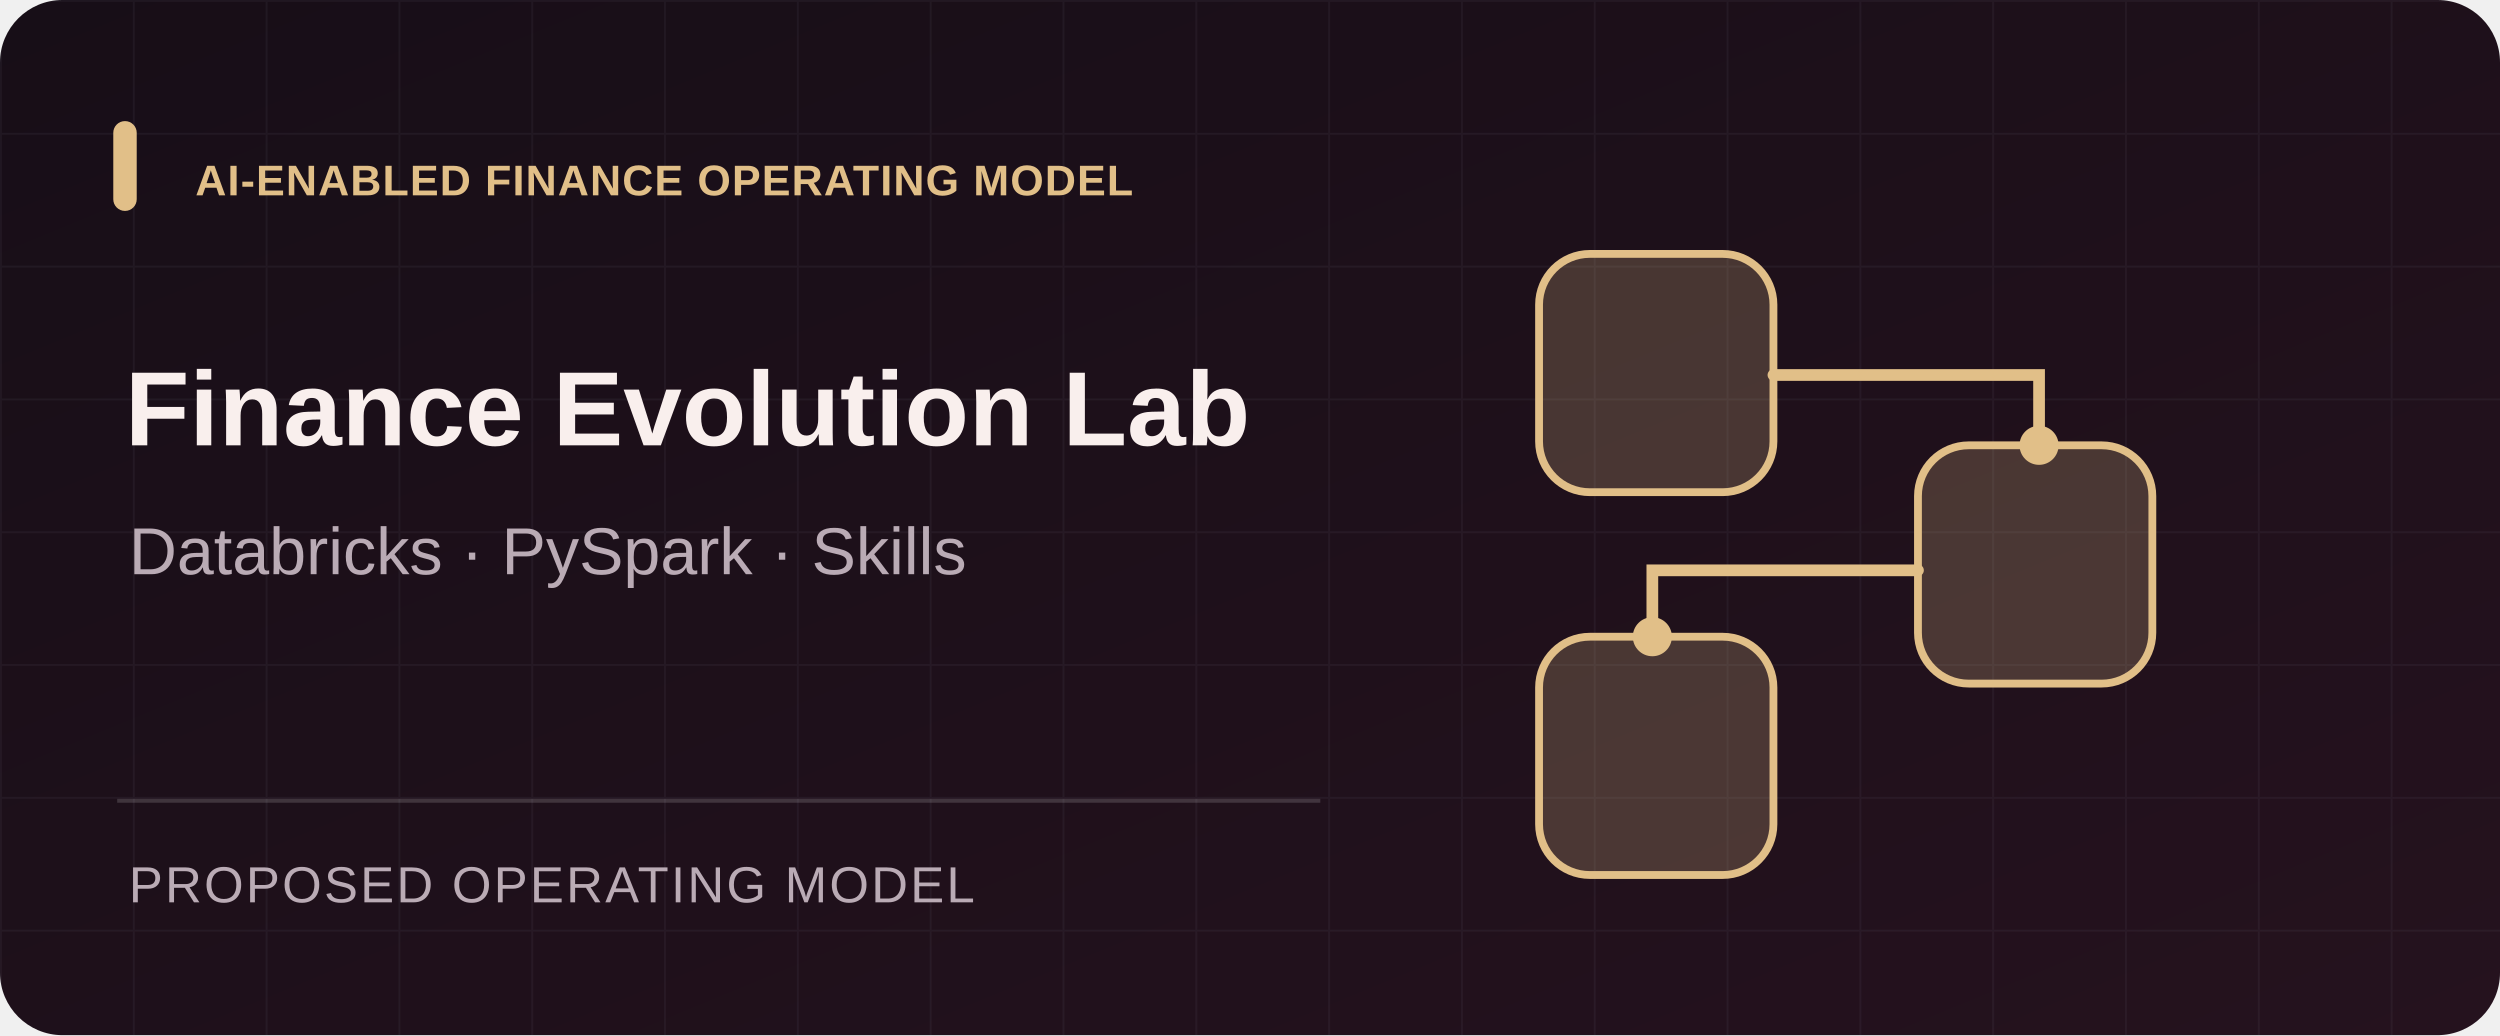
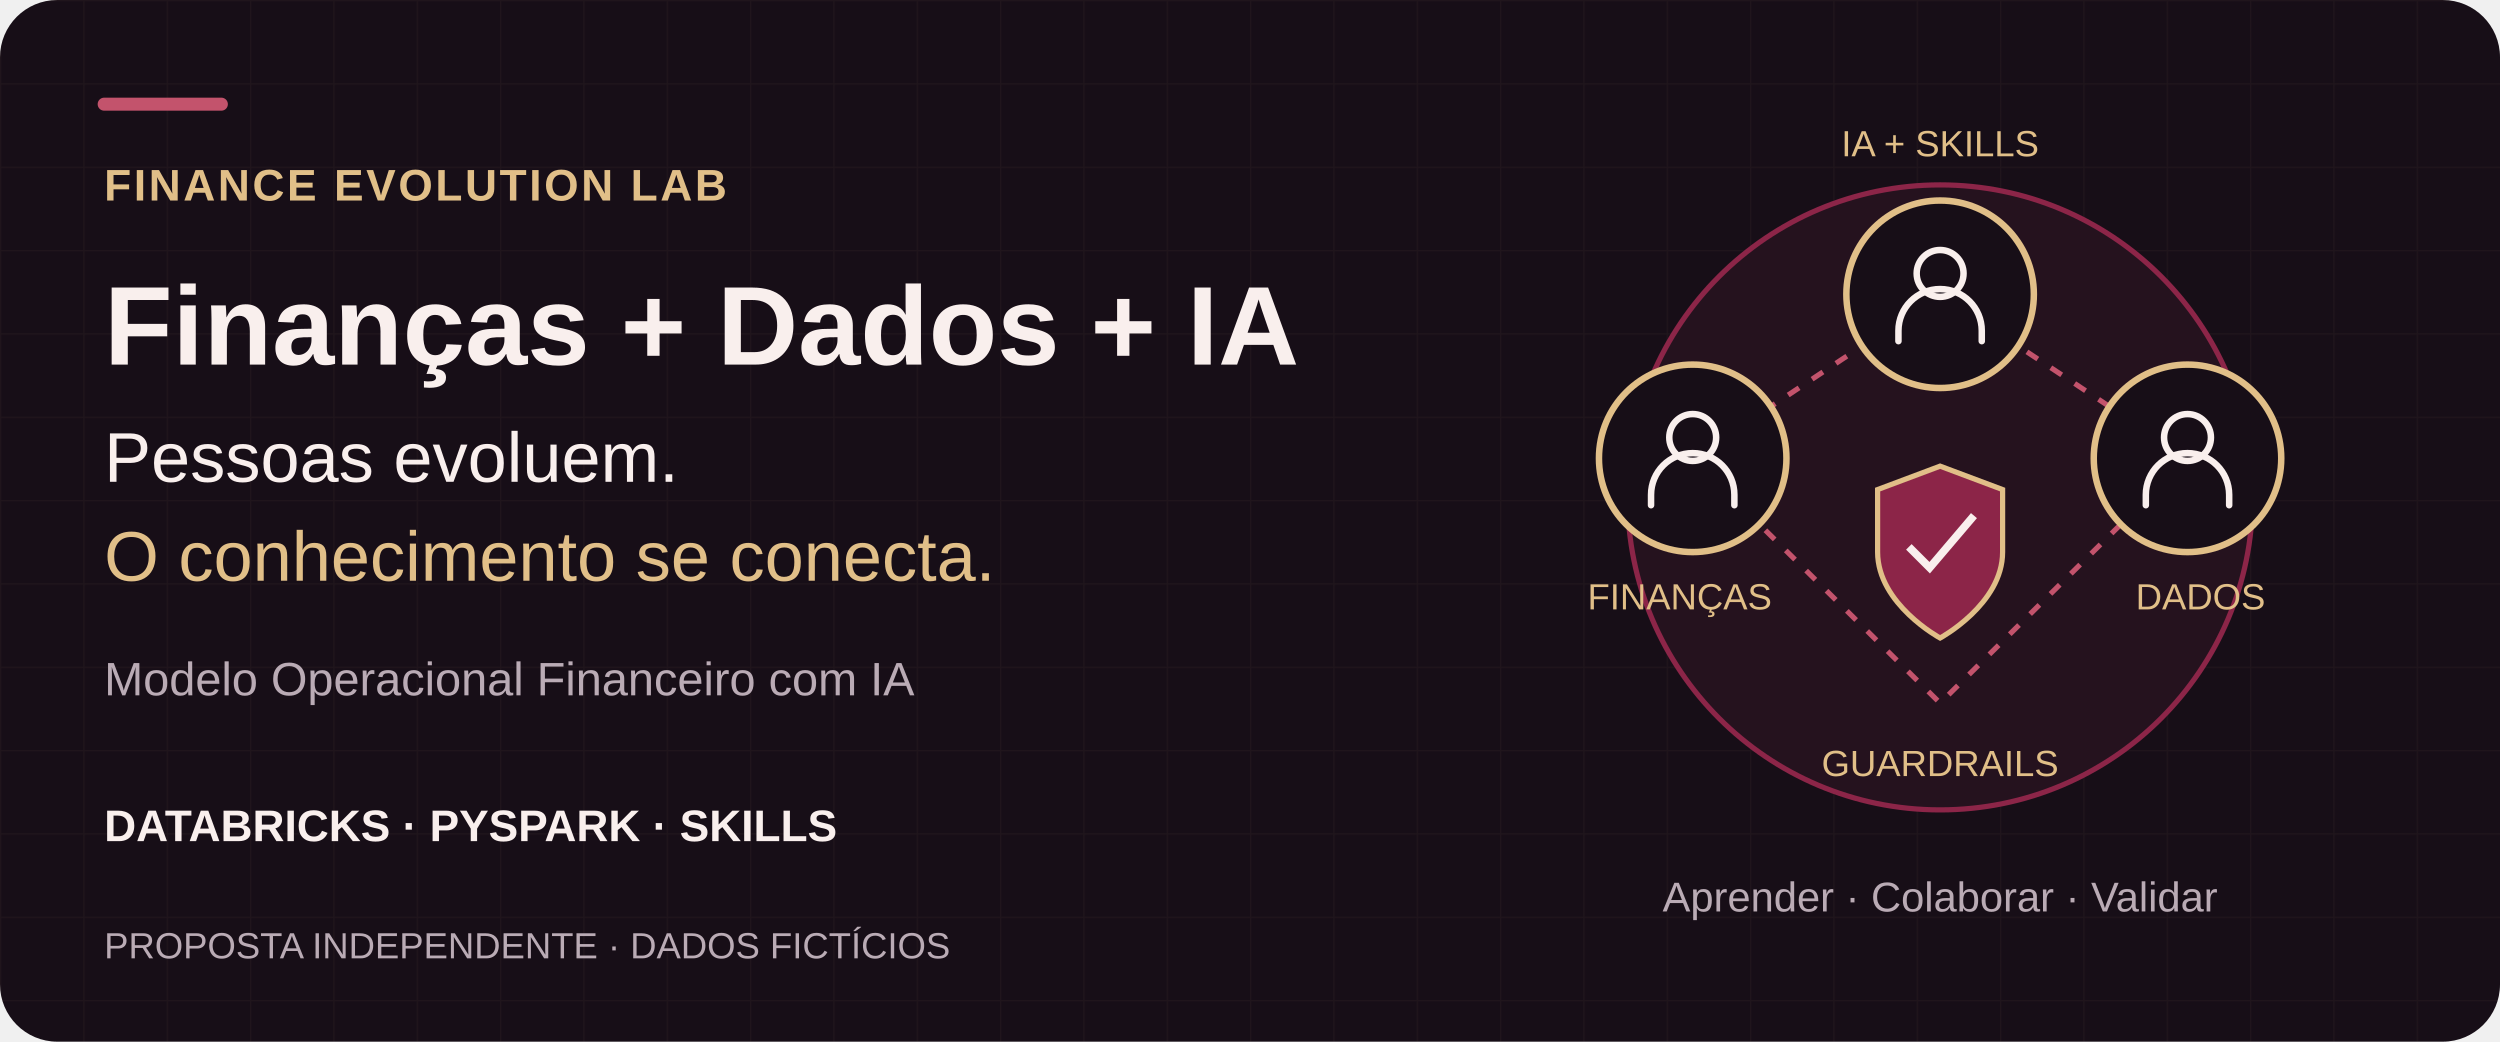
- <svg xmlns="http://www.w3.org/2000/svg" width="640" height="265" viewBox="0 0 640 265" role="img" aria-label="Finance Evolution Lab">
+ <svg xmlns="http://www.w3.org/2000/svg" width="960" height="400" viewBox="0 0 960 400" role="img" aria-labelledby="title desc">
  <defs>
-     <linearGradient id="b" x1="0" y1="0" x2="1" y2="1">
-       <stop stop-color="#170e17" />
-       <stop offset="1" stop-color="#25121e" />
-     </linearGradient>
-     <pattern id="g" width="34" height="34" patternUnits="userSpaceOnUse">
-       <path d="M34 0H0V34" fill="none" stroke="#B5CFE2" stroke-opacity=".05" />
+     <pattern id="grid" width="32" height="32" patternUnits="userSpaceOnUse">
+       <path d="M32 0H0V32" fill="none" stroke="#e1bf88" stroke-opacity=".045" />
    </pattern>
  </defs>
-   <rect width="640" height="265" rx="16" fill="url(#b)" />
-   <rect width="640" height="265" rx="16" fill="url(#g)" />
-   <rect x="29" y="31" width="6" height="23" rx="3" fill="#e1bf88" />
-   <text x="50" y="50" fill="#e1bf88" font-family="Segoe UI,Arial,sans-serif" font-size="11" font-weight="700" letter-spacing=".3">AI-ENABLED FINANCE OPERATING MODEL</text>
-   <text x="32" y="114" fill="#f9efed" font-family="Segoe UI,Arial,sans-serif" font-size="27" font-weight="750">Finance Evolution Lab</text>
-   <text x="33" y="147" fill="#baabb5" font-family="Segoe UI,Arial,sans-serif" font-size="17">Databricks · PySpark · Skills</text>
-   <path d="M30 205H338" stroke="#FFFFFF" stroke-opacity=".15" />
-   <text x="33" y="231" fill="#baabb5" font-family="Segoe UI,Arial,sans-serif" font-size="13" letter-spacing=".6">PROPOSED OPERATING MODEL</text>
-   <rect x="394" y="65" width="60" height="61" rx="13" fill="#e1bf88" fill-opacity=".22" stroke="#e1bf88" stroke-width="2" />
-   <rect x="491" y="114" width="60" height="61" rx="13" fill="#e1bf88" fill-opacity=".22" stroke="#e1bf88" stroke-width="2" />
-   <rect x="394" y="163" width="60" height="61" rx="13" fill="#e1bf88" fill-opacity=".22" stroke="#e1bf88" stroke-width="2" />
-   <path d="M454 96H522V114M491 146H423V163" fill="none" stroke="#e1bf88" stroke-width="3" stroke-linecap="round" />
-   <circle cx="522" cy="114" r="5" fill="#e1bf88" />
-   <circle cx="423" cy="163" r="5" fill="#e1bf88" />
+   <rect width="960" height="400" rx="22" fill="#170e17" />
+   <rect width="960" height="400" rx="22" fill="url(#grid)" />
+   <path d="M40 40h45" stroke="#c3536c" stroke-width="5" stroke-linecap="round" />
+   <g font-family="Arial,sans-serif">
+     <text x="40" y="77" fill="#e1bf88" font-size="17" font-weight="700" letter-spacing="1">FINANCE EVOLUTION LAB</text>
+     <text x="40" y="140" fill="#f9efed" font-size="43" font-weight="700">Finanças + Dados + IA</text>
+     <text x="40" y="185" fill="#f9efed" font-size="27">Pessoas evoluem.</text>
+     <text x="40" y="223" fill="#e1bf88" font-size="27">O conhecimento se conecta.</text>
+     <text x="40" y="267" fill="#baabb5" font-size="18">Modelo Operacional Financeiro com IA</text>
+     <text x="40" y="323" fill="#f9efed" font-size="17" font-weight="700">DATABRICKS · PYSPARK · SKILLS</text>
+     <text x="40" y="368" fill="#baabb5" font-size="14">PROPOSTA INDEPENDENTE · DADOS FICTÍCIOS</text>
+   </g>
+   <g transform="translate(565 26)">
+     <circle cx="180" cy="165" r="120" fill="#25121e" stroke="#8c2548" stroke-width="2" />
+     <path d="M85 150 180 87 275 150 180 244Z" fill="none" stroke="#c3536c" stroke-width="2" stroke-dasharray="5 6" />
+     <g fill="#170e17" stroke="#e1bf88" stroke-width="2.5">
+       <circle cx="85" cy="150" r="36" />
+       <circle cx="275" cy="150" r="36" />
+       <circle cx="180" cy="87" r="36" />
+     </g>
+     <g stroke="#f9efed" stroke-width="2.5" stroke-linecap="round" fill="none">
+       <circle cx="85" cy="142" r="9" />
+       <path d="M69 168v-4a16 16 0 0 1 32 0v4" />
+       <circle cx="275" cy="142" r="9" />
+       <path d="M259 168v-4a16 16 0 0 1 32 0v4" />
+       <circle cx="180" cy="79" r="9" />
+       <path d="M164 105v-4a16 16 0 0 1 32 0v4" />
+     </g>
+     <path d="M180 153 204 162v24c0 20-24 33-24 33s-24-13-24-33v-24Z" fill="#8c2548" stroke="#e1bf88" stroke-width="2" />
+     <path d="m168 184 8 8 17-20" fill="none" stroke="#f9efed" stroke-width="3" />
+     <g font-family="Arial,sans-serif" font-size="14" text-anchor="middle" fill="#e1bf88">
+       <text x="180" y="34">IA + SKILLS</text>
+       <text x="80" y="208">FINANÇAS</text>
+       <text x="280" y="208">DADOS</text>
+       <text x="180" y="272">GUARDRAILS</text>
+     </g>
+     <text x="180" y="324" text-anchor="middle" fill="#baabb5" font-family="Arial,sans-serif" font-size="16">Aprender · Colaborar · Validar</text>
+   </g>
</svg>
